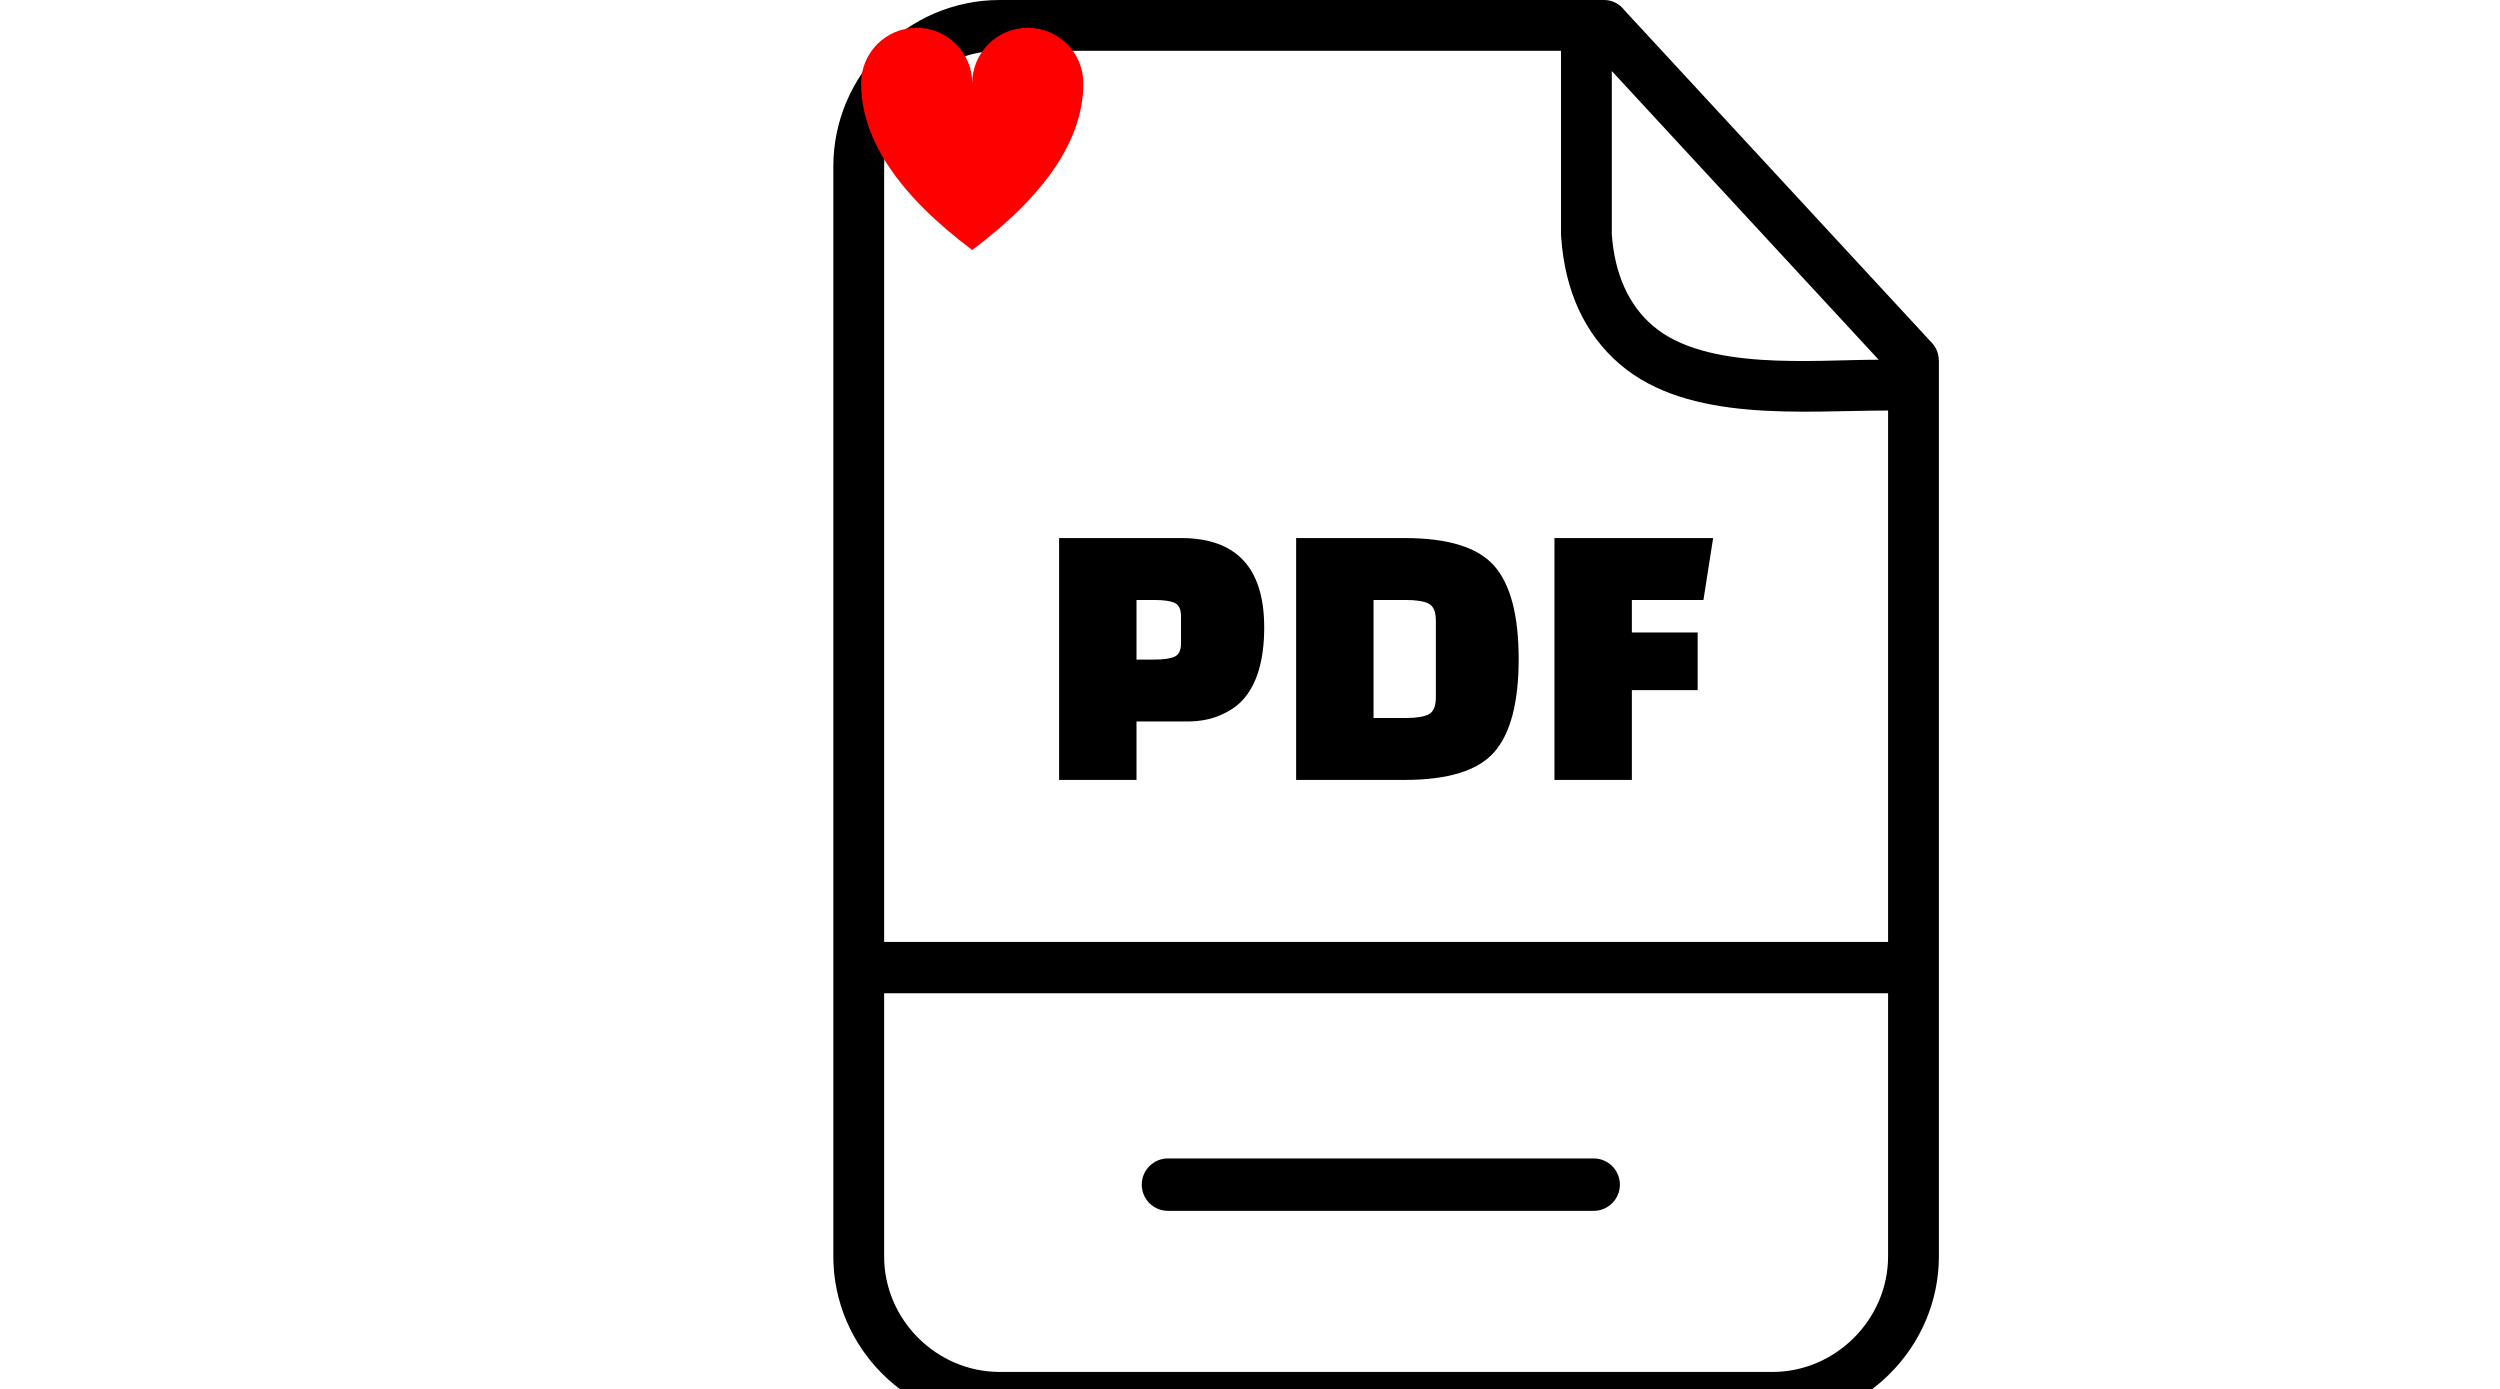
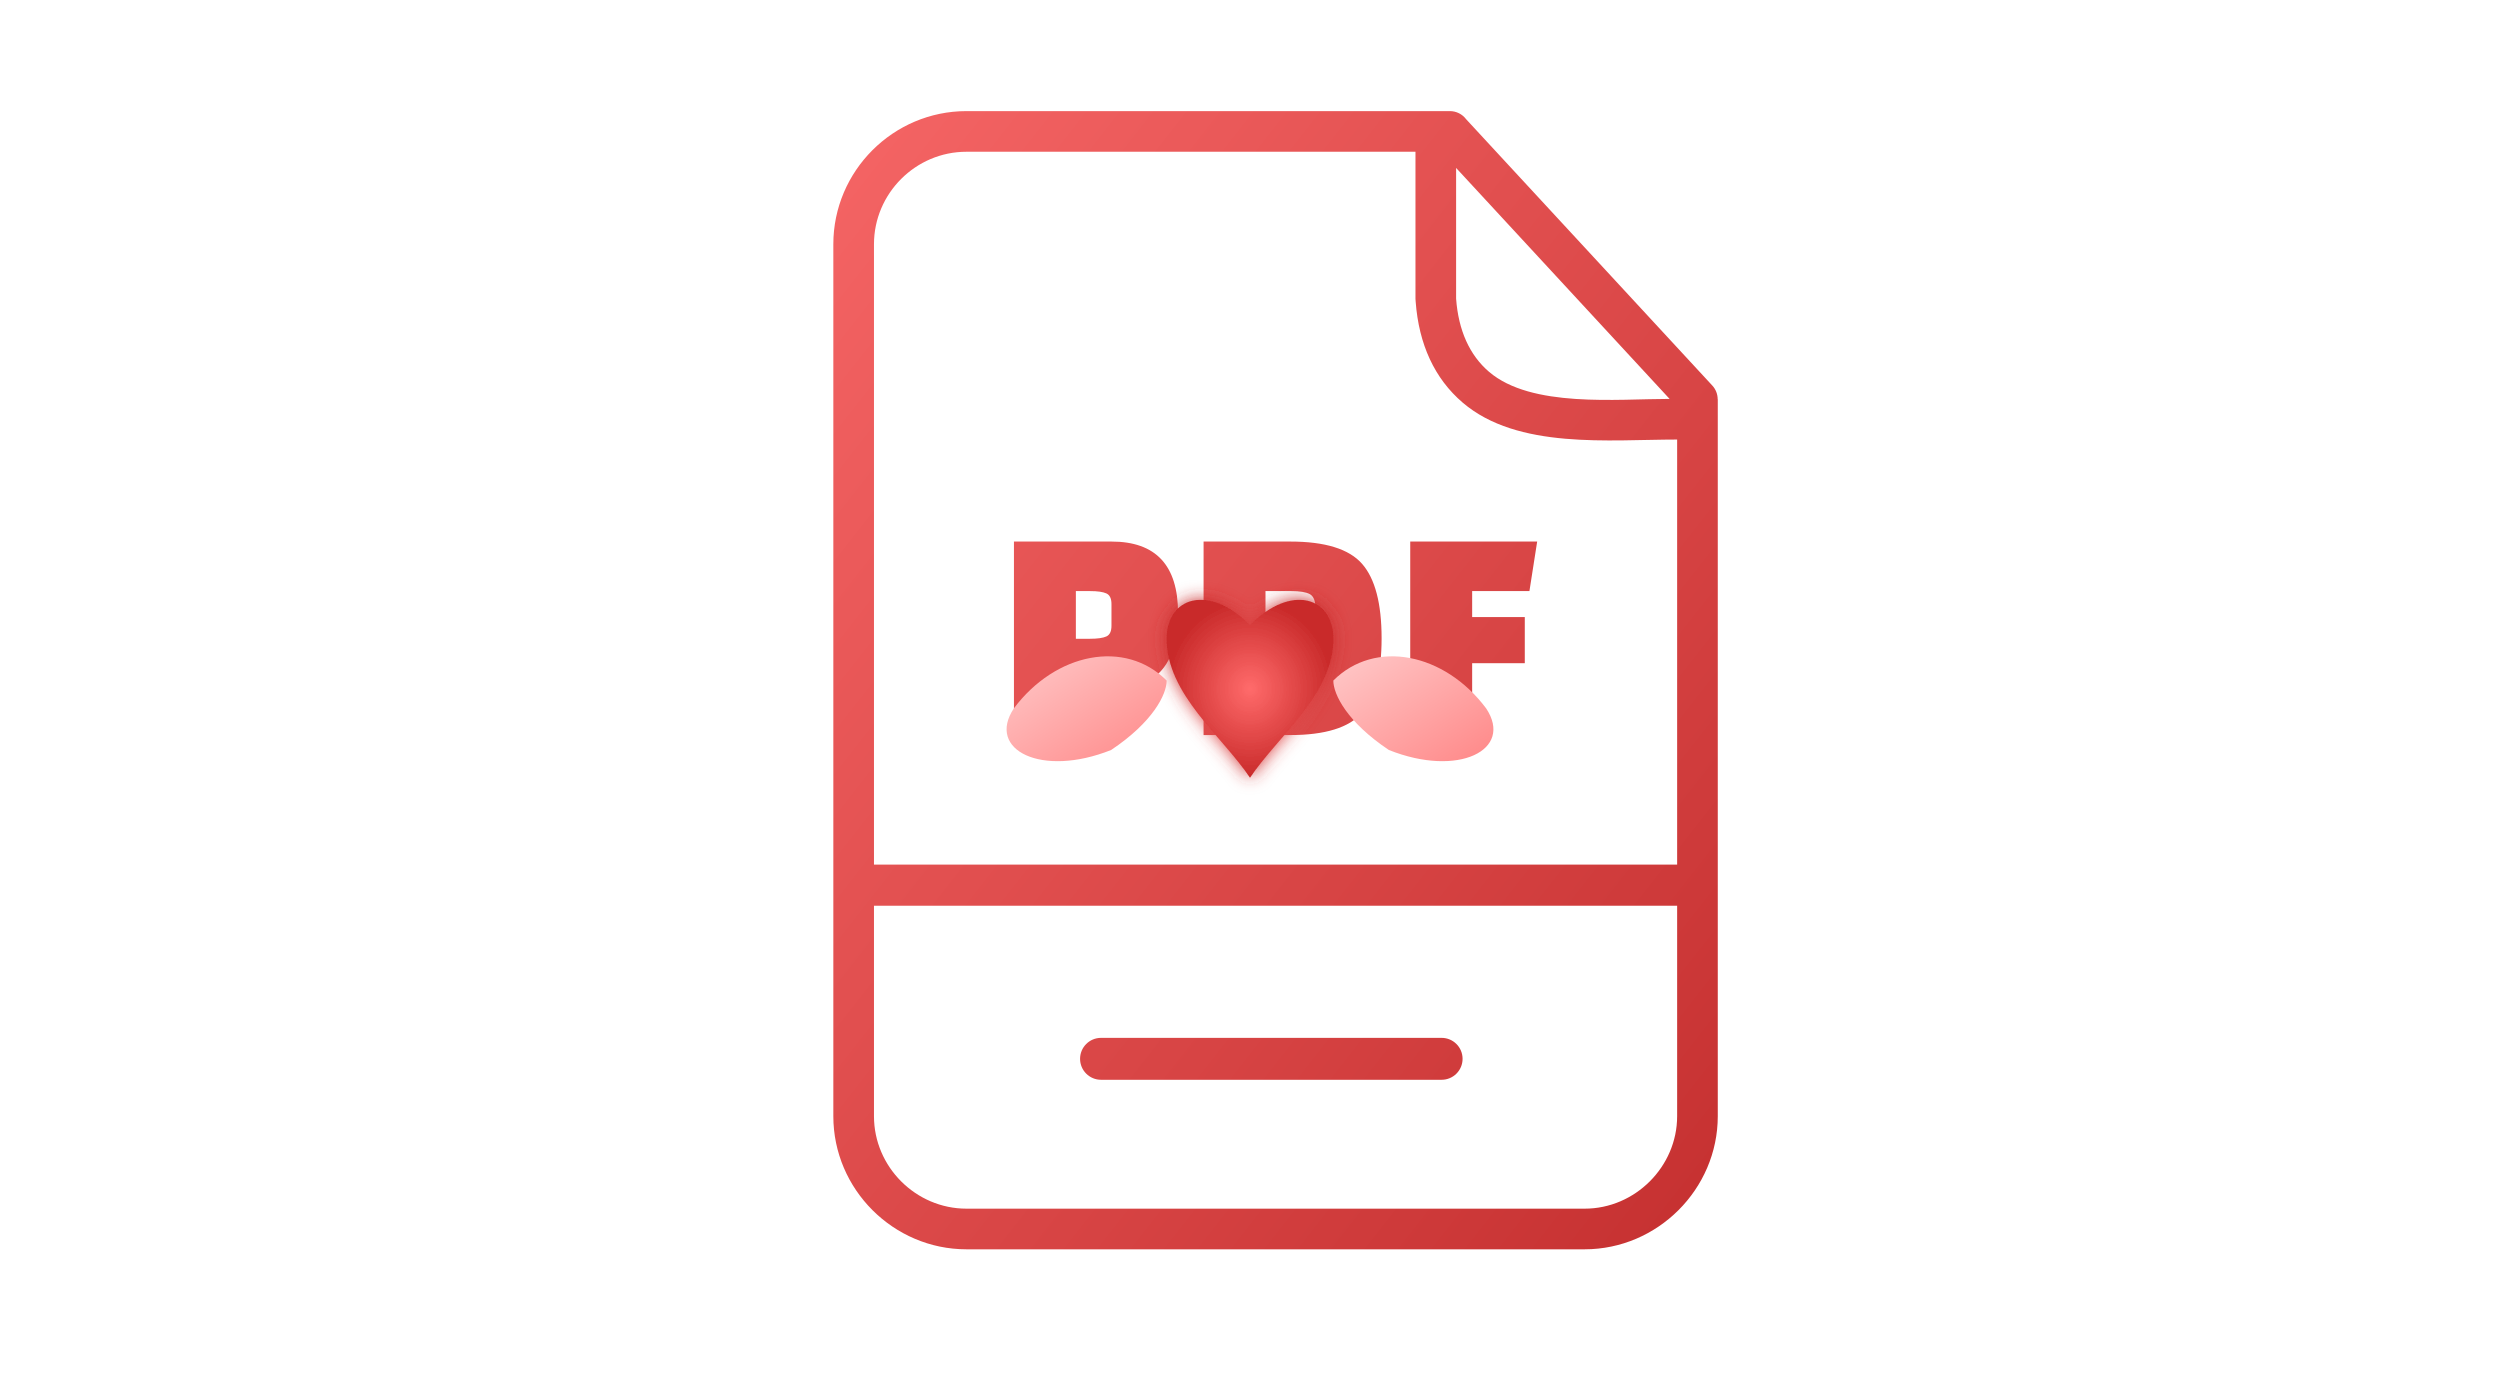
<svg xmlns="http://www.w3.org/2000/svg" shape-rendering="geometricPrecision" text-rendering="geometricPrecision" image-rendering="optimizeQuality" fill-rule="evenodd" clip-rule="evenodd" viewBox="-300 0 900 500">
+   <defs>
+     <linearGradient id="pdfGradient" x1="0%" y1="0%" x2="100%" y2="100%">
+       <stop offset="0%" stop-color="#f56565" />
+       <stop offset="100%" stop-color="#c53030" />
+     </linearGradient>
+     <radialGradient id="heartGradient" cx="50%" cy="50%" r="50%" fx="50%" fy="50%">
+       <stop offset="0%" stop-color="#ff6b6b" />
+       <stop offset="100%" stop-color="#c92a2a" />
+     </radialGradient>
+     <linearGradient id="wingGradient" x1="0%" y1="0%" x2="100%" y2="100%">
+       <stop offset="0%" stop-color="#ffc9c9" />
+       <stop offset="100%" stop-color="#ff8787" />
+     </linearGradient>
+     <filter id="heartGlow" x="-30%" y="-30%" width="160%" height="160%">
+       <feGaussianBlur stdDeviation="3" result="blur" />
+       <feComposite in="SourceGraphic" in2="blur" operator="over" />
+     </filter>
+   </defs>
  <style>
-     /* Keyframes for butterfly animation */
-     @keyframes butterfly {
-       0% {
-         transform: translate(320px, 300px) scale(2.3);
-       }
-       20% {
-         transform: translate(320px, 280px) scale(2.3); /* Moves up slightly */
-       }
-       25% {
-         transform: translate(320px, 280px) scale(2.5, 2.2); /* Expands like wings flapping */
-       }
-       27% {
-         transform: translate(320px, 280px) scale(2.1, 2.5); /* Collapses slightly */
-       }
-       28% {
-         transform: translate(320px, 280px) scale(2.5, 2.2); /* Expands like wings flapping */
-       }
-       30% {
-         transform: translate(320px, 280px) scale(2.1, 2.5); /* Collapses slightly */
-       }
-       31% {
-         transform: translate(320px, 280px) scale(2.5, 2.2); /* Expands like wings flapping */
-       }
-       33% {
-         transform: translate(320px, 280px) scale(2.1, 2.5); /* Collapses slightly */
-       }
-       34% {
-         transform: translate(320px, 280px) scale(2.5, 2.2); /* Expands like wings flapping */
-       }
-       36% {
-         transform: translate(320px, 280px) scale(2.1, 2.5); /* Collapses slightly */
-       }
-       37% {
-         transform: translate(320px, 280px) scale(2.5, 2.2); /* Expands like wings flapping */
-       }
-       39% {
-         transform: translate(320px, 280px) scale(2.1, 2.5); /* Collapses slightly */
-       }
-       40% {
-         transform: translate(320px, 280px) scale(2.5, 2.2); /* Expands like wings flapping */
-       }
-       47% {
-         transform: translate(320px, 280px) scale(2.1, 2.5); /* Collapses slightly */
-       }
-       48% {
-         transform: translate(320px, 280px) scale(2.5, 2.2); /* Expands like wings flapping */
-       }
-       55% {
-         transform: translate(320px, 280px) scale(2.1, 2.5); /* Collapses slightly */
-       }
-       60% {
-         transform: translate(320px, 300px) scale(2.3); /* Returns to original size and position */
-       }
-       100% {
-         transform: translate(320px, 300px) scale(2.3);
-       }
+     /* Heart rotation - exactly 5 seconds */
+     @keyframes rotateHeart {
+       0% { transform: rotate(0deg); }
+       100% { transform: rotate(360deg); }
+     }
+     
+     /* Wing flapping - exactly 2 seconds, synchronized */
+     @keyframes flapWings {
+       0%, 100% { transform: scaleX(1); }
+       50% { transform: scaleX(1.3); }
+     }
+     
+     /* Gentle float animation */
+     @keyframes floatAnimation {
+       0%, 100% { transform: translateY(0); }
+       50% { transform: translateY(-10px); }
+     }
+     
+     #heart {
+       transform-origin: center;
+       animation: rotateHeart 5s infinite linear;
+     }
+     
+     /* Using the same animation for both wings */
+     .wing {
+       animation: flapWings 2s infinite ease-in-out;
+     }
+     
+     #leftWing {
+       transform-origin: right center;
+     }
+     
+     #rightWing {
+       transform-origin: left center;
+     }
+     
+     #flyingHeartGroup {
+       transform: translate(150px, 250px);
+       animation: floatAnimation 3s infinite ease-in-out;
    }
  </style>
-   <path fill-rule="nonzero" d="M59.904 0H277.45a9.13 9.13 0 017.303 3.641l110.781 119.851a9.069 9.069 0 012.419 6.179H398v322.613c0 16.401-6.783 31.384-17.651 42.253-10.87 10.87-25.855 17.651-42.255 17.651H59.904c-16.421 0-31.422-6.756-42.294-17.628C6.763 483.714 0 468.75 0 452.284V59.906C0 43.422 6.739 28.44 17.59 17.59 28.44 6.739 43.42 0 59.904 0zM18.289 339.085h361.422V147.794c-30.513 0-71.711 4.559-96.489-16.605-12.663-10.821-19.766-26.266-21.174-45.471a9.129 9.129 0 01-.086-1.254V18.289H59.904c-11.435 0-21.839 4.686-29.384 12.231-7.545 7.544-12.231 17.949-12.231 29.386v279.179zm361.422 18.495H18.289v94.704c0 11.413 4.705 21.802 12.251 29.347 7.566 7.566 17.984 12.268 29.364 12.268h278.19c11.355 0 21.757-4.723 29.325-12.292 7.569-7.569 12.292-17.969 12.292-29.323V357.58zm-68.556-109.127H287.47v32.322h-27.864v-87.076h57.121l-3.483 22.292H287.47v11.703h23.685v20.759zM166.61 280.775v-87.076h39.008c15.698 0 26.472 3.345 32.322 10.033 5.853 6.686 8.78 17.854 8.78 33.505 0 15.651-2.927 26.819-8.78 33.507-5.85 6.688-16.624 10.031-32.322 10.031H166.61zm39.427-64.784h-11.564v42.493h11.564c3.809 0 6.571-.44 8.289-1.323 1.718-.882 2.579-2.903 2.579-6.06v-27.725c0-3.158-.861-5.178-2.579-6.061-1.718-.882-4.48-1.324-8.289-1.324zm-78.785 43.747h-18.111v21.037H81.277v-87.076h43.886c19.969 0 29.952 10.728 29.952 32.184 0 11.796-2.6 20.526-7.801 26.192-1.949 2.136-4.644 3.949-8.08 5.433-3.436 1.488-7.431 2.23-11.982 2.23zm-18.111-43.747v21.456h6.409c3.343 0 5.782-.348 7.314-1.045 1.533-.697 2.299-2.298 2.299-4.806v-9.753c0-2.507-.766-4.111-2.299-4.806-1.532-.697-3.971-1.046-7.314-1.046h-6.409zm11.322 219.91c-5.207 0-9.43-4.224-9.43-9.431 0-5.207 4.223-9.431 9.43-9.431H273.73c5.207 0 9.431 4.224 9.431 9.431 0 5.207-4.224 9.431-9.431 9.431H120.463zM280.25 25.577v58.847c1.041 14.194 6.017 25.376 14.832 32.907 19.07 16.285 57.587 12.174 81.231 12.174L280.25 25.577z" />
-   <g style="transform-origin: 320px 300px; animation: butterfly 5s infinite ease-in-out;">
-     <path d="M10 30            A 20 20 0 0 1 50 30            A 20 20 0 0 1 90 30            Q 90 60 50 90            Q 10 60 10 30 Z" fill="red" />
+   <g transform="scale(0.8) translate(0, 50)">
+     <path fill="url(#pdfGradient)" fill-rule="nonzero" d="M59.904 0H277.45a9.13 9.13 0 017.303 3.641l110.781 119.851a9.069 9.069 0 012.419 6.179H398v322.613c0 16.401-6.783 31.384-17.651 42.253-10.87 10.87-25.855 17.651-42.255 17.651H59.904c-16.421 0-31.422-6.756-42.294-17.628C6.763 483.714 0 468.75 0 452.284V59.906C0 43.422 6.739 28.44 17.59 17.59 28.44 6.739 43.42 0 59.904 0zM18.289 339.085h361.422V147.794c-30.513 0-71.711 4.559-96.489-16.605-12.663-10.821-19.766-26.266-21.174-45.471a9.129 9.129 0 01-.086-1.254V18.289H59.904c-11.435 0-21.839 4.686-29.384 12.231-7.545 7.544-12.231 17.949-12.231 29.386v279.179zm361.422 18.495H18.289v94.704c0 11.413 4.705 21.802 12.251 29.347 7.566 7.566 17.984 12.268 29.364 12.268h278.19c11.355 0 21.757-4.723 29.325-12.292 7.569-7.569 12.292-17.969 12.292-29.323V357.58zm-68.556-109.127H287.47v32.322h-27.864v-87.076h57.121l-3.483 22.292H287.47v11.703h23.685v20.759zM166.61 280.775v-87.076h39.008c15.698 0 26.472 3.345 32.322 10.033 5.853 6.686 8.78 17.854 8.78 33.505 0 15.651-2.927 26.819-8.78 33.507-5.85 6.688-16.624 10.031-32.322 10.031H166.61zm39.427-64.784h-11.564v42.493h11.564c3.809 0 6.571-.44 8.289-1.323 1.718-.882 2.579-2.903 2.579-6.06v-27.725c0-3.158-.861-5.178-2.579-6.061-1.718-.882-4.48-1.324-8.289-1.324zm-78.785 43.747h-18.111v21.037H81.277v-87.076h43.886c19.969 0 29.952 10.728 29.952 32.184 0 11.796-2.6 20.526-7.801 26.192-1.949 2.136-4.644 3.949-8.08 5.433-3.436 1.488-7.431 2.23-11.982 2.23zm-18.111-43.747v21.456h6.409c3.343 0 5.782-.348 7.314-1.045 1.533-.697 2.299-2.298 2.299-4.806v-9.753c0-2.507-.766-4.111-2.299-4.806-1.532-.697-3.971-1.046-7.314-1.046h-6.409zm11.322 219.91c-5.207 0-9.43-4.224-9.43-9.431 0-5.207 4.223-9.431 9.43-9.431H273.73c5.207 0 9.431 4.224 9.431 9.431 0 5.207-4.224 9.431-9.431 9.431H120.463zM280.25 25.577v58.847c1.041 14.194 6.017 25.376 14.832 32.907 19.07 16.285 57.587 12.174 81.231 12.174L280.25 25.577z" />
+   </g>
+   <g id="flyingHeartGroup">
+     <g id="heart" filter="url(#heartGlow)">
+       <path fill="url(#heartGradient)" d="M0 30              C -10 15, -30 0, -30 -20              C -30 -35, -15 -40, 0 -25              C 15 -40, 30 -35, 30 -20              C 30 0, 10 15, 0 30 Z" />
+     </g>
+     <path id="leftWing" class="wing" fill="url(#wingGradient)" d="M-30 -5            C -45 -20, -70 -15, -85 5            C -95 20, -75 30, -50 20            C -35 10, -30 0, -30 -5 Z" />
+     <path id="rightWing" class="wing" fill="url(#wingGradient)" d="M30 -5            C 45 -20, 70 -15, 85 5            C 95 20, 75 30, 50 20            C 35 10, 30 0, 30 -5 Z" />
  </g>
</svg>
